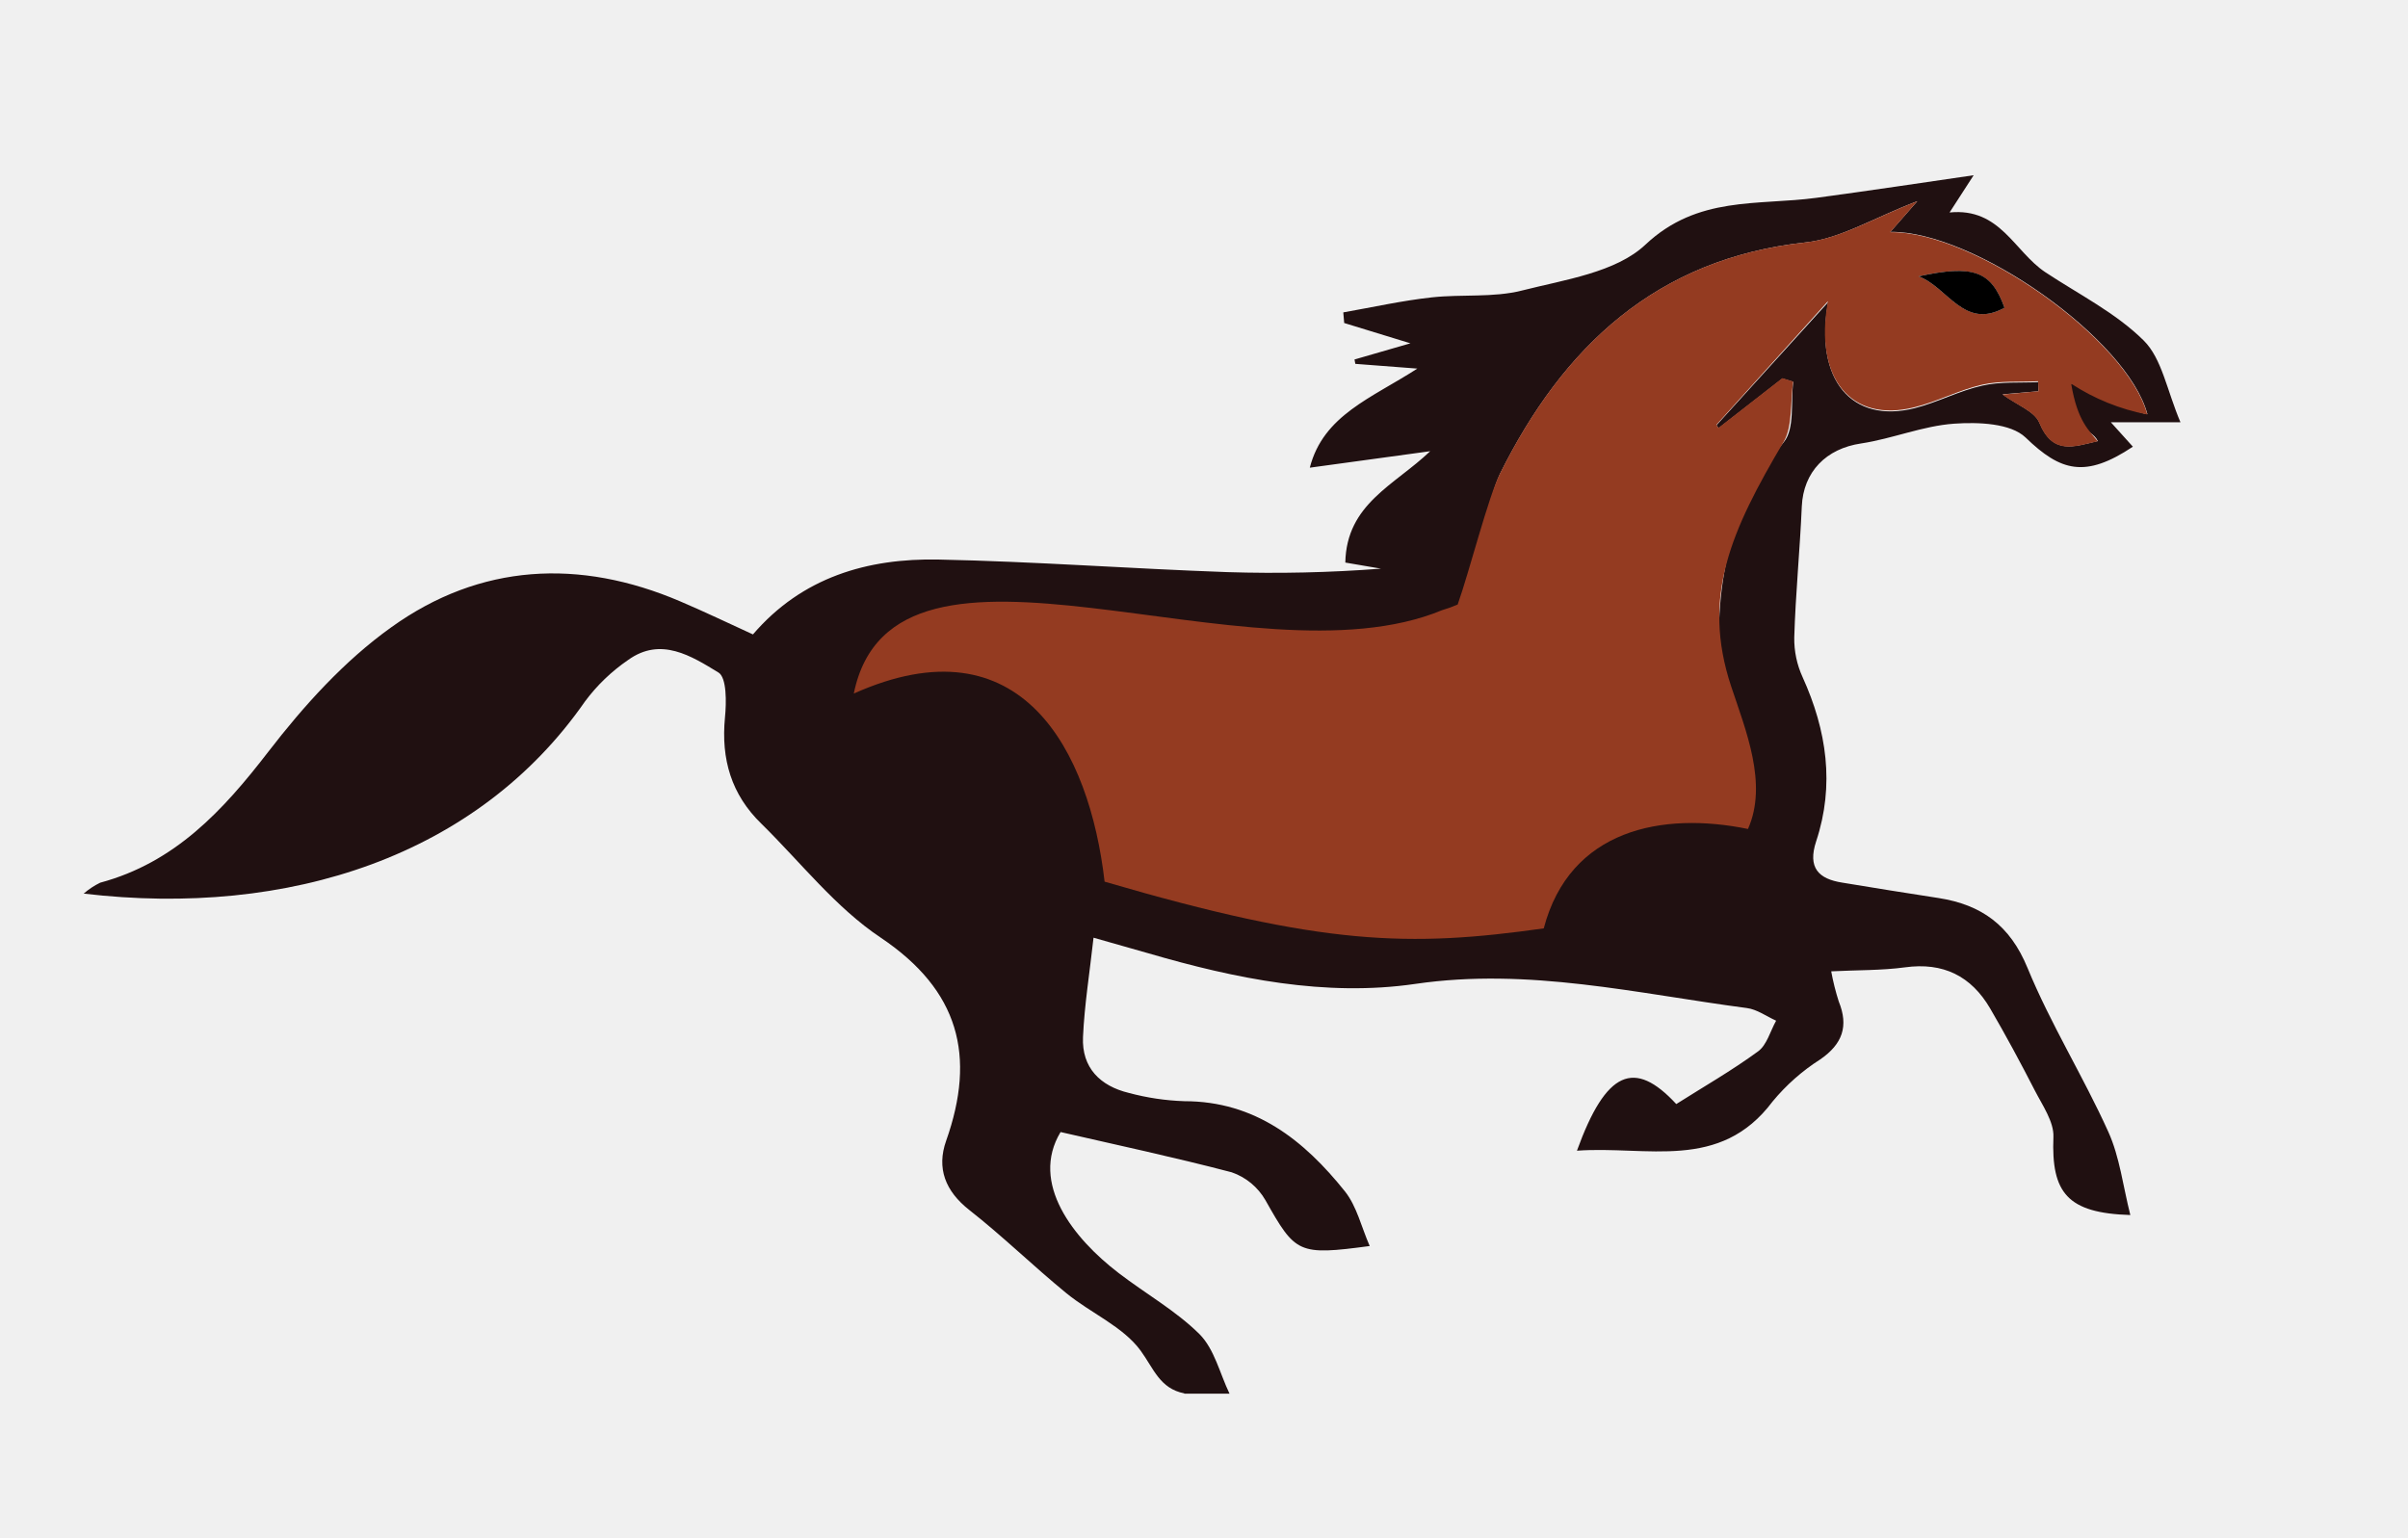
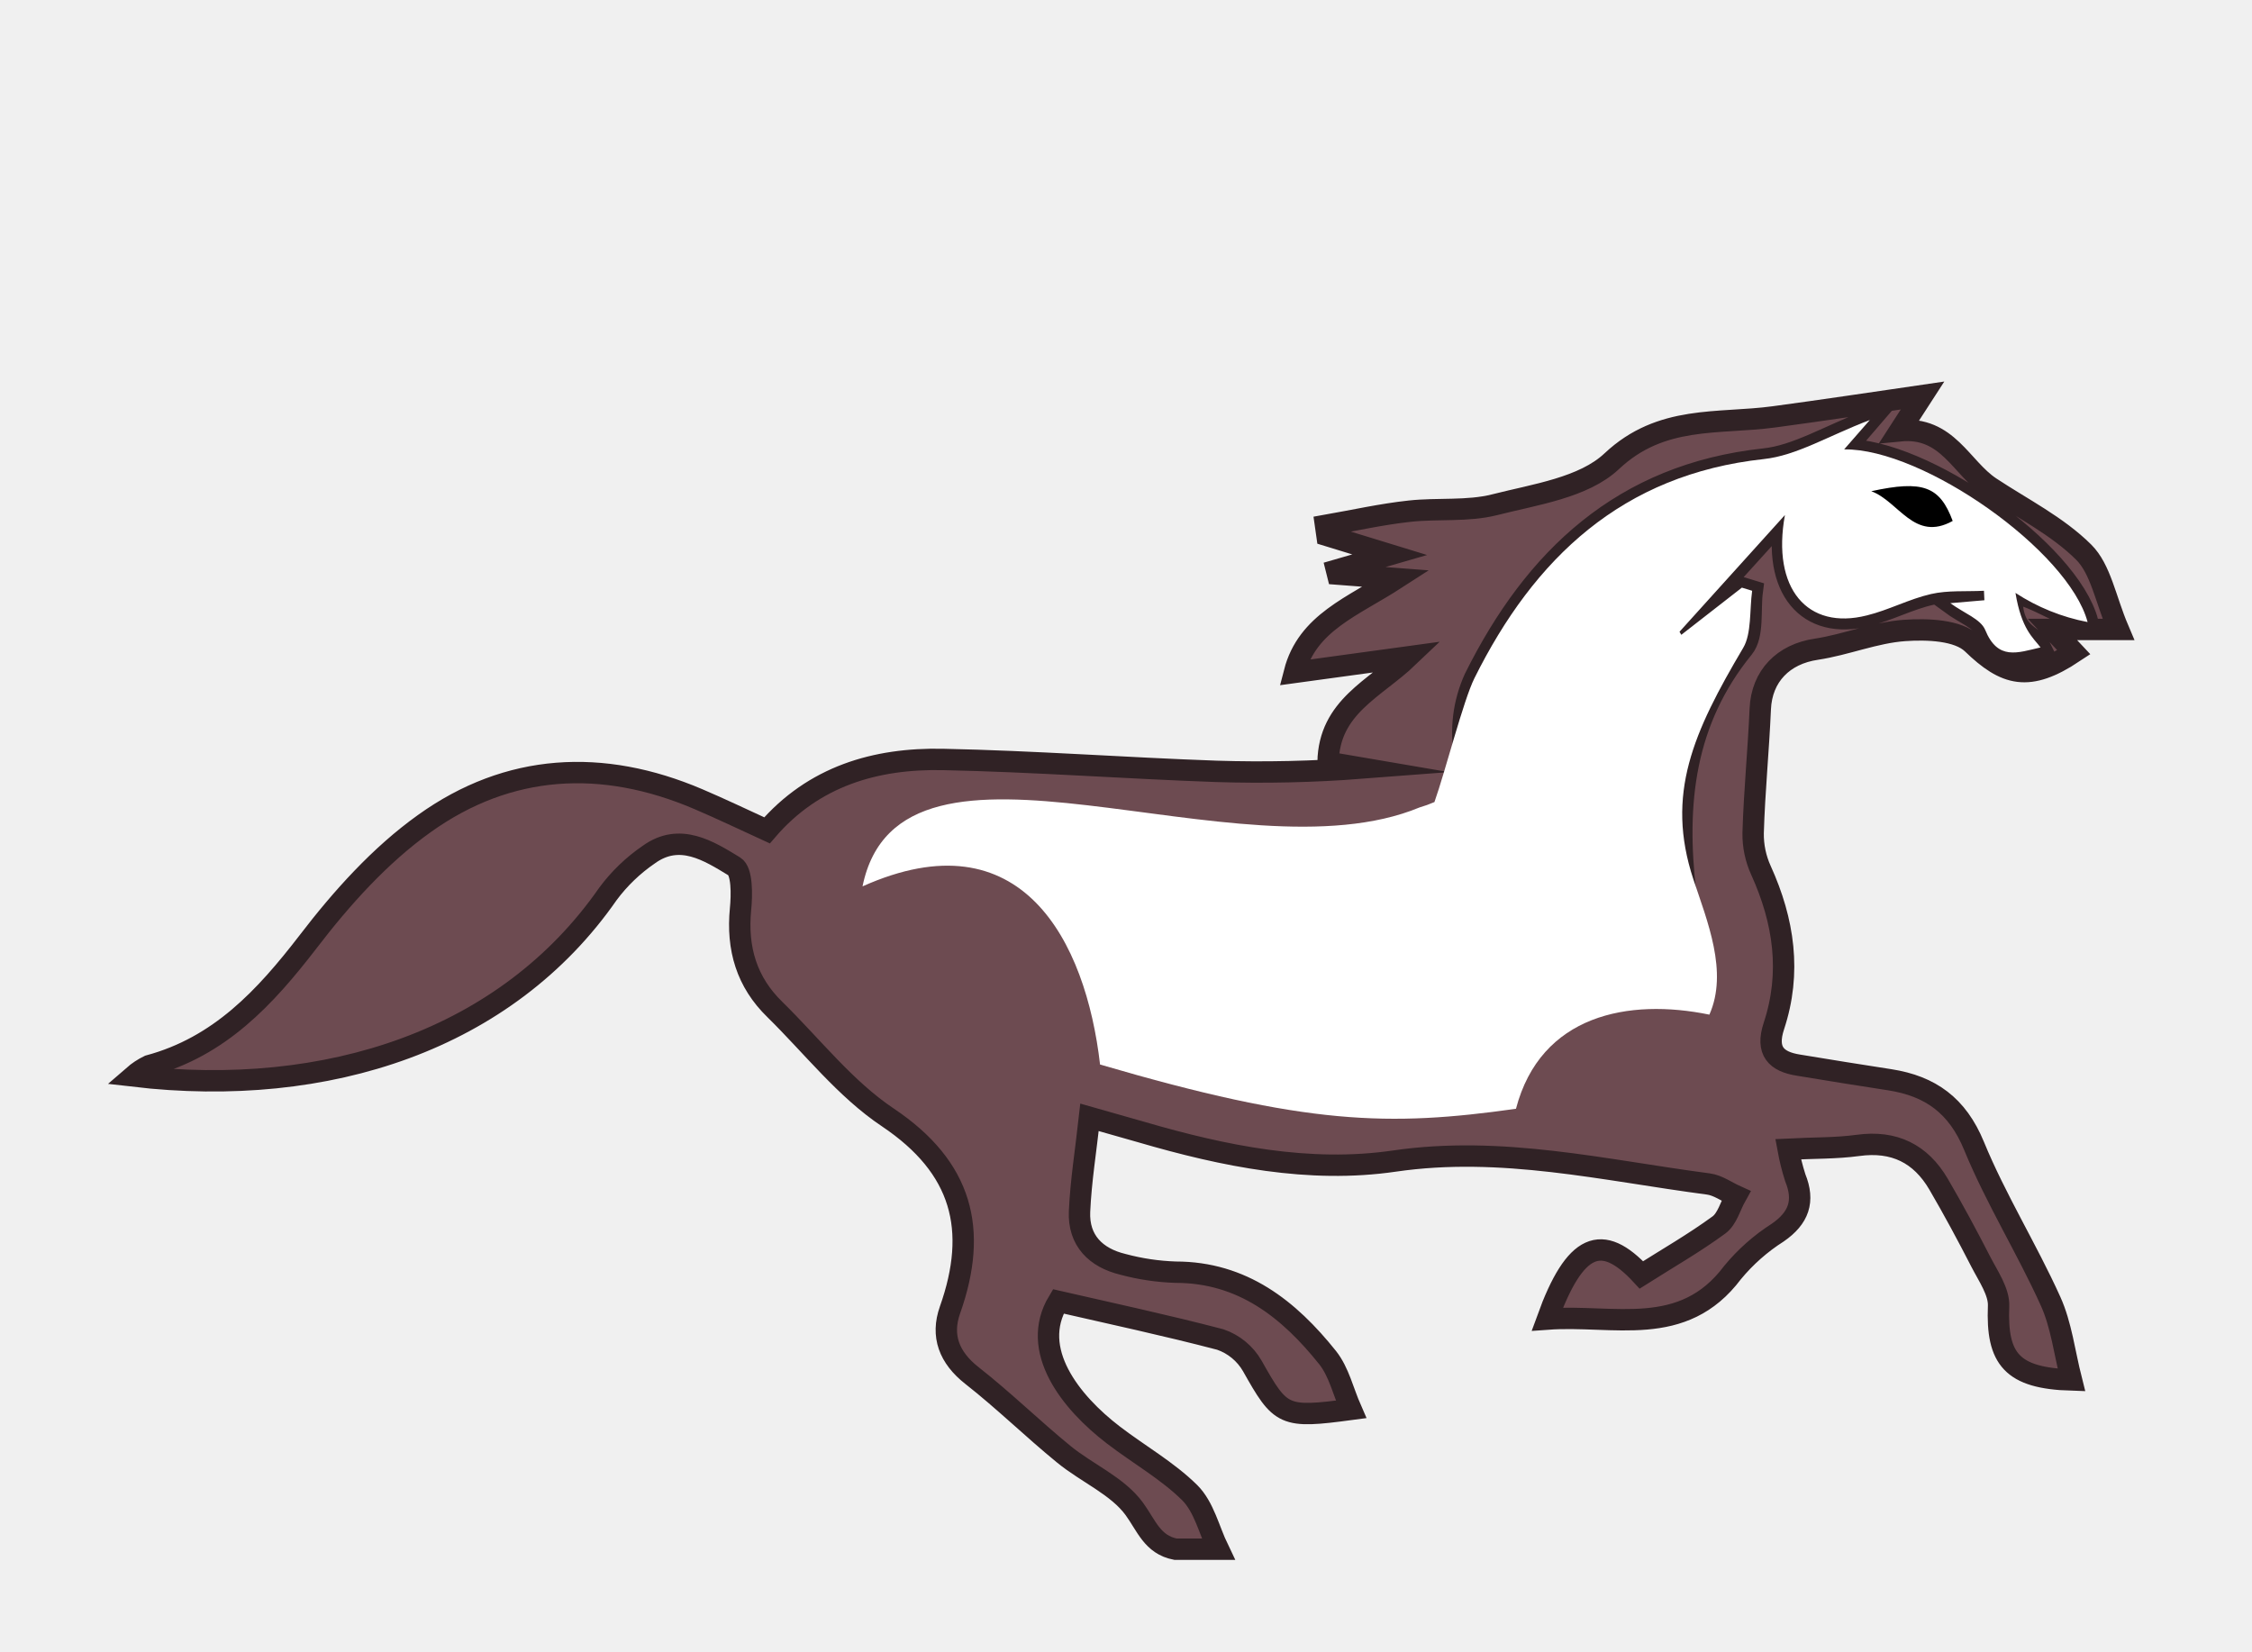
- <svg xmlns="http://www.w3.org/2000/svg" id="Layer_1" data-name="Layer 1" viewBox="0 0 320 204.31">
+ <svg xmlns="http://www.w3.org/2000/svg" id="Layer_1" data-name="Layer 1" viewBox="0 0 316 231.71">
  <defs>
-     <style>.cls-1{fill:#201011;}.cls-2{fill:#943b21;}</style>
+     <style>.cls-1{fill:#6d4b51;stroke:#302225;stroke-miterlimit:10;stroke-width:3px;}.cls-2{fill:#fff;}</style>
  </defs>
-   <path class="cls-1" d="M157.37,185.19c-3.24-.63-4.07-3.31-5.78-5.66-2.36-3.23-6.64-5-9.89-7.66-4.38-3.58-8.44-7.56-12.89-11.05-3.21-2.52-4.36-5.57-3.08-9.19,4-11.3,1.73-20-8.68-27-6-4-10.63-10-15.87-15.15-4-3.88-5.37-8.59-4.84-14.1,0.2-2,.25-5.33-0.87-6-3.57-2.17-7.65-4.8-12-1.66a24,24,0,0,0-5.73,5.51C63.52,113.7,38.46,122,11.12,118.77a10,10,0,0,1,2.19-1.45c9.92-2.67,16.3-9.55,22.35-17.41C40.37,93.8,45.76,87.82,52,83.37,63.79,74.9,77,74.2,90.4,79.93c3.19,1.36,6.32,2.86,9.66,4.39,6.53-7.61,15.23-10.14,24.67-9.95,12.79,0.26,25.57,1.22,38.36,1.67a188.59,188.59,0,0,0,20.43-.46l-4.74-.81c0.15-7.81,6.55-10.28,11.28-14.8l-16,2.19c1.8-7,8.21-9.24,14.29-13.17l-8.24-.63L180,47.78l7.43-2.15-8.8-2.7-0.12-1.41c3.93-.69,7.84-1.57,11.8-2s8.12,0.06,11.92-.9c5.7-1.45,12.5-2.4,16.44-6.11,6.94-6.53,14.92-5.17,22.73-6.22,7-.94,14-2,20.88-3l-3.2,4.95c6.73-.67,8.6,5.21,12.74,7.95,4.43,2.93,9.35,5.39,13.06,9.07,2.42,2.4,3.07,6.6,4.88,10.86h-9.25l2.93,3.25c-6.33,4.21-9.58,3.31-14.27-1.23-2-1.9-6.29-2.05-9.47-1.83-4.17.29-8.21,2-12.38,2.63-4.64.68-7.68,3.76-7.88,8.39-0.25,5.81-.83,11.6-1,17.4a12.19,12.19,0,0,0,1.1,5.25c3.22,7.1,4.29,14.35,1.81,21.84-1.16,3.52.32,5,3.47,5.49,4.26,0.72,8.54,1.38,12.81,2.05,5.68,0.89,9.48,3.61,11.81,9.29,3.07,7.47,7.4,14.4,10.73,21.77,1.52,3.35,1.95,7.2,2.93,11.07-8.36-.26-10.52-2.94-10.22-10.38,0.08-2-1.45-4.19-2.47-6.17-1.89-3.68-3.85-7.33-5.94-10.91-2.52-4.31-6.24-6.16-11.32-5.46-3.1.42-6.26,0.35-9.8,0.53a32.17,32.17,0,0,0,1,4c1.34,3.29.5,5.66-2.45,7.7a27,27,0,0,0-6.34,5.6c-7,9.34-16.67,5.86-26,6.54,3.87-10.68,7.64-12.21,13.2-6.2,3.65-2.31,7.4-4.46,10.87-7,1.17-.85,1.62-2.69,2.4-4.08-1.29-.58-2.54-1.51-3.89-1.68-14.61-1.92-29-5.41-44.05-3.21-11.94,1.74-23.88-.68-35.49-4.07-2.21-.64-4.43-1.26-7.28-2.07-0.52,4.7-1.21,8.94-1.4,13.21-0.18,4.07,2.28,6.5,6.09,7.42a32.55,32.55,0,0,0,7.39,1.1c9.38,0,15.89,5.18,21.34,12,1.58,2,2.17,4.72,3.28,7.25-9.51,1.27-9.86,1-13.86-6.1a8.3,8.3,0,0,0-4.48-3.7c-7.63-2-15.38-3.66-22.74-5.35-4.1,6.8,1.7,14.14,7.73,18.75,3.56,2.73,7.59,5,10.72,8.1,2,2,2.71,5.24,4,7.92h-6ZM254.79,26.74c-5.87,2.24-10.24,5-14.85,5.48-19.85,2.16-32.22,13.9-40.6,30.75A18.39,18.39,0,0,0,198,74c2.93,14.93,13.61,23.9,25.83,31.32,0.78,0.47,3.75-.74,3.95-1.58,0.8-3.48,1.58-7.19,1.17-10.68-1.46-12.49-.23-24.07,8.11-34.31,1.47-1.81.89-5.3,1.25-8l-1.44-.44-8.5,6.62-0.25-.43,14.83-16.34c-1.88,10.32,3.14,16.2,11.49,14.09,3.05-.77,5.92-2.32,9-3,2.39-.55,5-0.34,7.44-0.46L270.9,52l-4.78.41c1.94,1.42,4.26,2.24,4.89,3.75,1.8,4.32,4.53,3.21,7.77,2.46-0.84-1.83-4.43-1.65-4-7.75,3.32,0.56,7.68,3.7,10.59,4.18-2.65-10-23.08-24.38-34.16-24.23Z" />
-   <path class="cls-2" d="M254.79,26.74l-3.6,4.12c11.08-.15,31.51,14.24,34.16,24.23A28.24,28.24,0,0,1,275.24,51c0.84,5.09,2.47,6.28,3.52,7.65-3.24.75-6,1.87-7.77-2.46-0.63-1.52-2.95-2.33-4.89-3.75L270.9,52l-0.06-1.33c-2.49.13-5.05-.09-7.44,0.46-3.06.7-5.93,2.25-9,3-8.34,2.11-13.37-3.77-11.49-14.09L228.1,56.45l0.25,0.43,8.5-6.62,1.44,0.44c-0.37,2.71-.07,6-1.25,8-7,11.84-10.94,20.54-7,32.48,1.94,5.85,4.92,13,2.25,19-11.33-2.33-23.67,0-27.14,13.21-17.86,2.52-29.36,2.29-58.36-6.21-2-17.33-11-35-33.33-25,5.33-26.13,52.72-.52,78.17-11.08a17.34,17.34,0,0,0,2.08-.75c1.57-4.44,4.05-14.24,5.61-17.38,8.38-16.85,20.76-28.6,40.6-30.75C244.55,31.72,248.92,29,254.79,26.74ZM266.38,40.9c-1.77-4.86-4.15-5.75-11.42-4.17C258.83,38.15,261,43.89,266.38,40.9Z" />
-   <path d="M266.38,40.9c-5.39,3-7.55-2.75-11.42-4.17C262.23,35.15,264.62,36,266.38,40.9Z" />
+   <path class="cls-1" d="M164.94,217.39c-3.24-.63-4.07-3.31-5.78-5.66-2.36-3.23-6.64-5-9.89-7.66-4.38-3.58-8.44-7.56-12.89-11.05-3.21-2.52-4.36-5.57-3.08-9.19,4-11.3,1.73-20-8.68-27-6-4-10.63-10-15.87-15.15-4-3.88-5.37-8.59-4.84-14.1,0.2-2,.25-5.33-0.87-6-3.57-2.17-7.65-4.8-12-1.66a24,24,0,0,0-5.73,5.51C71.09,145.9,46,154.2,18.7,151a10,10,0,0,1,2.19-1.45c9.92-2.67,16.3-9.55,22.35-17.41C47.94,126,53.33,120,59.54,115.57c11.82-8.47,25-9.17,38.43-3.44,3.19,1.36,6.32,2.86,9.66,4.39,6.53-7.61,15.23-10.14,24.67-9.95,12.79,0.26,25.57,1.22,38.36,1.67a188.59,188.59,0,0,0,20.43-.46l-4.74-.81c0.15-7.81,6.55-10.28,11.28-14.8l-16,2.19c1.8-7,8.21-9.24,14.29-13.17l-8.24-.63L187.54,80,195,77.84l-8.8-2.7L186,73.73c3.93-.69,7.84-1.57,11.8-2s8.12,0.06,11.92-.9c5.7-1.45,12.5-2.4,16.44-6.11,6.94-6.53,14.92-5.17,22.73-6.22,7-.94,14-2,20.88-3l-3.2,4.95c6.73-.67,8.6,5.21,12.74,7.95,4.43,2.93,9.35,5.39,13.06,9.07,2.42,2.4,3.07,6.6,4.88,10.86h-9.25L291,91.53c-6.33,4.21-9.58,3.31-14.27-1.23-2-1.9-6.29-2.05-9.47-1.83-4.17.29-8.21,2-12.38,2.63-4.64.68-7.68,3.76-7.88,8.39-0.25,5.81-.83,11.6-1,17.4a12.19,12.19,0,0,0,1.1,5.25c3.22,7.1,4.29,14.35,1.81,21.84-1.16,3.52.32,5,3.47,5.49,4.26,0.72,8.54,1.38,12.81,2.05,5.68,0.89,9.48,3.61,11.81,9.29,3.07,7.47,7.4,14.4,10.73,21.77,1.52,3.35,1.95,7.2,2.93,11.07-8.36-.26-10.52-2.94-10.22-10.38,0.08-2-1.45-4.19-2.47-6.17-1.89-3.68-3.85-7.33-5.94-10.91-2.52-4.31-6.24-6.16-11.32-5.46-3.1.42-6.26,0.35-9.8,0.53a32.17,32.17,0,0,0,1,4c1.34,3.29.5,5.66-2.45,7.7a27,27,0,0,0-6.34,5.6c-7,9.34-16.67,5.86-26,6.54,3.87-10.68,7.64-12.21,13.2-6.2,3.65-2.31,7.4-4.46,10.87-7,1.17-.85,1.62-2.69,2.4-4.08-1.29-.58-2.54-1.51-3.89-1.68-14.61-1.92-29-5.41-44.05-3.21-11.94,1.74-23.88-.68-35.49-4.07-2.21-.64-4.43-1.26-7.28-2.07-0.52,4.7-1.21,8.94-1.4,13.21-0.18,4.07,2.28,6.5,6.09,7.42a32.55,32.55,0,0,0,7.39,1.1c9.38,0,15.89,5.18,21.34,12,1.58,2,2.17,4.72,3.28,7.25-9.51,1.27-9.86,1-13.86-6.1a8.3,8.3,0,0,0-4.48-3.7c-7.63-2-15.38-3.66-22.74-5.35-4.1,6.8,1.7,14.14,7.73,18.75,3.56,2.73,7.59,5,10.72,8.1,2,2,2.71,5.24,4,7.92h-6ZM262.37,58.94c-5.87,2.24-10.24,5-14.85,5.48-19.85,2.16-32.22,13.9-40.6,30.75a18.39,18.39,0,0,0-1.35,11c2.93,14.93,13.61,23.9,25.83,31.32,0.78,0.47,3.75-.74,3.95-1.58,0.8-3.48,1.58-7.19,1.17-10.68-1.46-12.49-.23-24.07,8.11-34.31,1.47-1.81.89-5.3,1.25-8l-1.44-.44-8.5,6.62-0.25-.43L250.5,72.31c-1.88,10.32,3.14,16.2,11.49,14.09,3.05-.77,5.92-2.32,9-3,2.39-.55,5-0.34,7.44-0.46l0.06,1.33-4.78.41c1.94,1.42,4.26,2.24,4.89,3.75,1.8,4.32,4.53,3.21,7.77,2.46-0.84-1.83-4.43-1.65-4-7.75,3.32,0.56,7.68,3.7,10.59,4.18-2.65-10-23.08-24.38-34.16-24.23Z" />
+   <path class="cls-2" d="M262.37,58.94l-3.6,4.12c11.08-.15,31.51,14.24,34.16,24.23a28.24,28.24,0,0,1-10.12-4.09c0.84,5.09,2.47,6.28,3.52,7.65-3.24.75-6,1.87-7.77-2.46-0.63-1.52-2.95-2.33-4.89-3.75l4.78-.41-0.06-1.33c-2.49.13-5.05-.09-7.44,0.46-3.06.7-5.93,2.25-9,3-8.34,2.11-13.37-3.77-11.49-14.09L235.67,88.65l0.25,0.43,8.5-6.62,1.44,0.44c-0.37,2.71-.07,6-1.25,8-7,11.84-10.94,20.54-7,32.48,1.94,5.85,4.92,13,2.25,19-11.33-2.33-23.67,0-27.14,13.21-17.86,2.52-29.36,2.29-58.36-6.21-2-17.33-11-35-33.33-25,5.33-26.13,52.72-.52,78.17-11.08a17.34,17.34,0,0,0,2.08-.75c1.57-4.44,4.05-14.24,5.61-17.38,8.38-16.85,20.76-28.6,40.6-30.75C252.13,63.92,256.49,61.18,262.37,58.94ZM274,73.1c-1.77-4.86-4.15-5.75-11.42-4.17C266.41,70.35,268.56,76.09,274,73.1Z" />
+   <path d="M274,73.1c-5.39,3-7.55-2.75-11.42-4.17C269.81,67.35,272.19,68.24,274,73.1Z" />
</svg>
